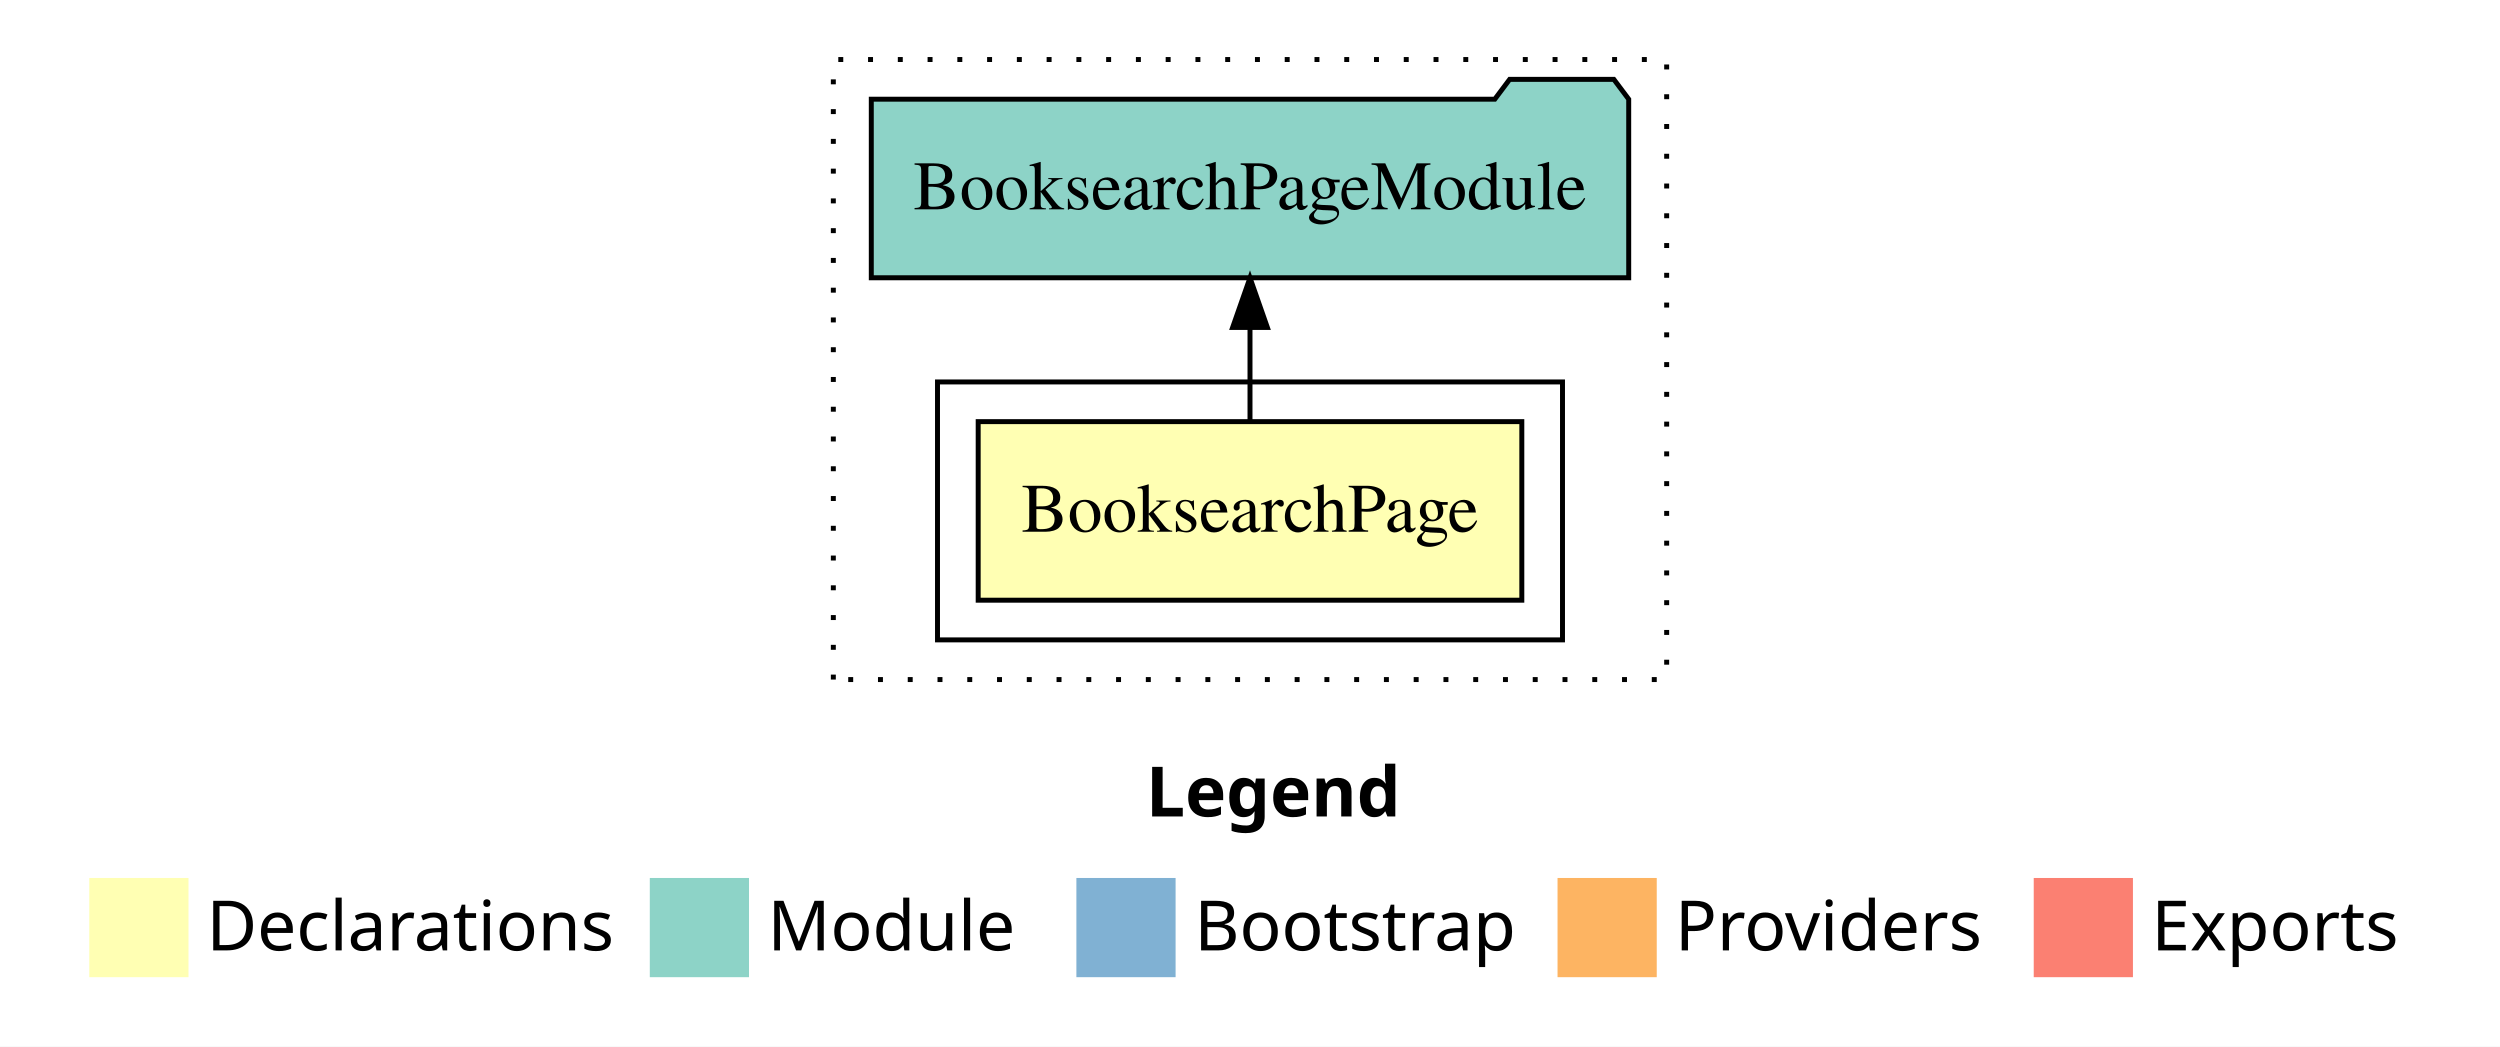
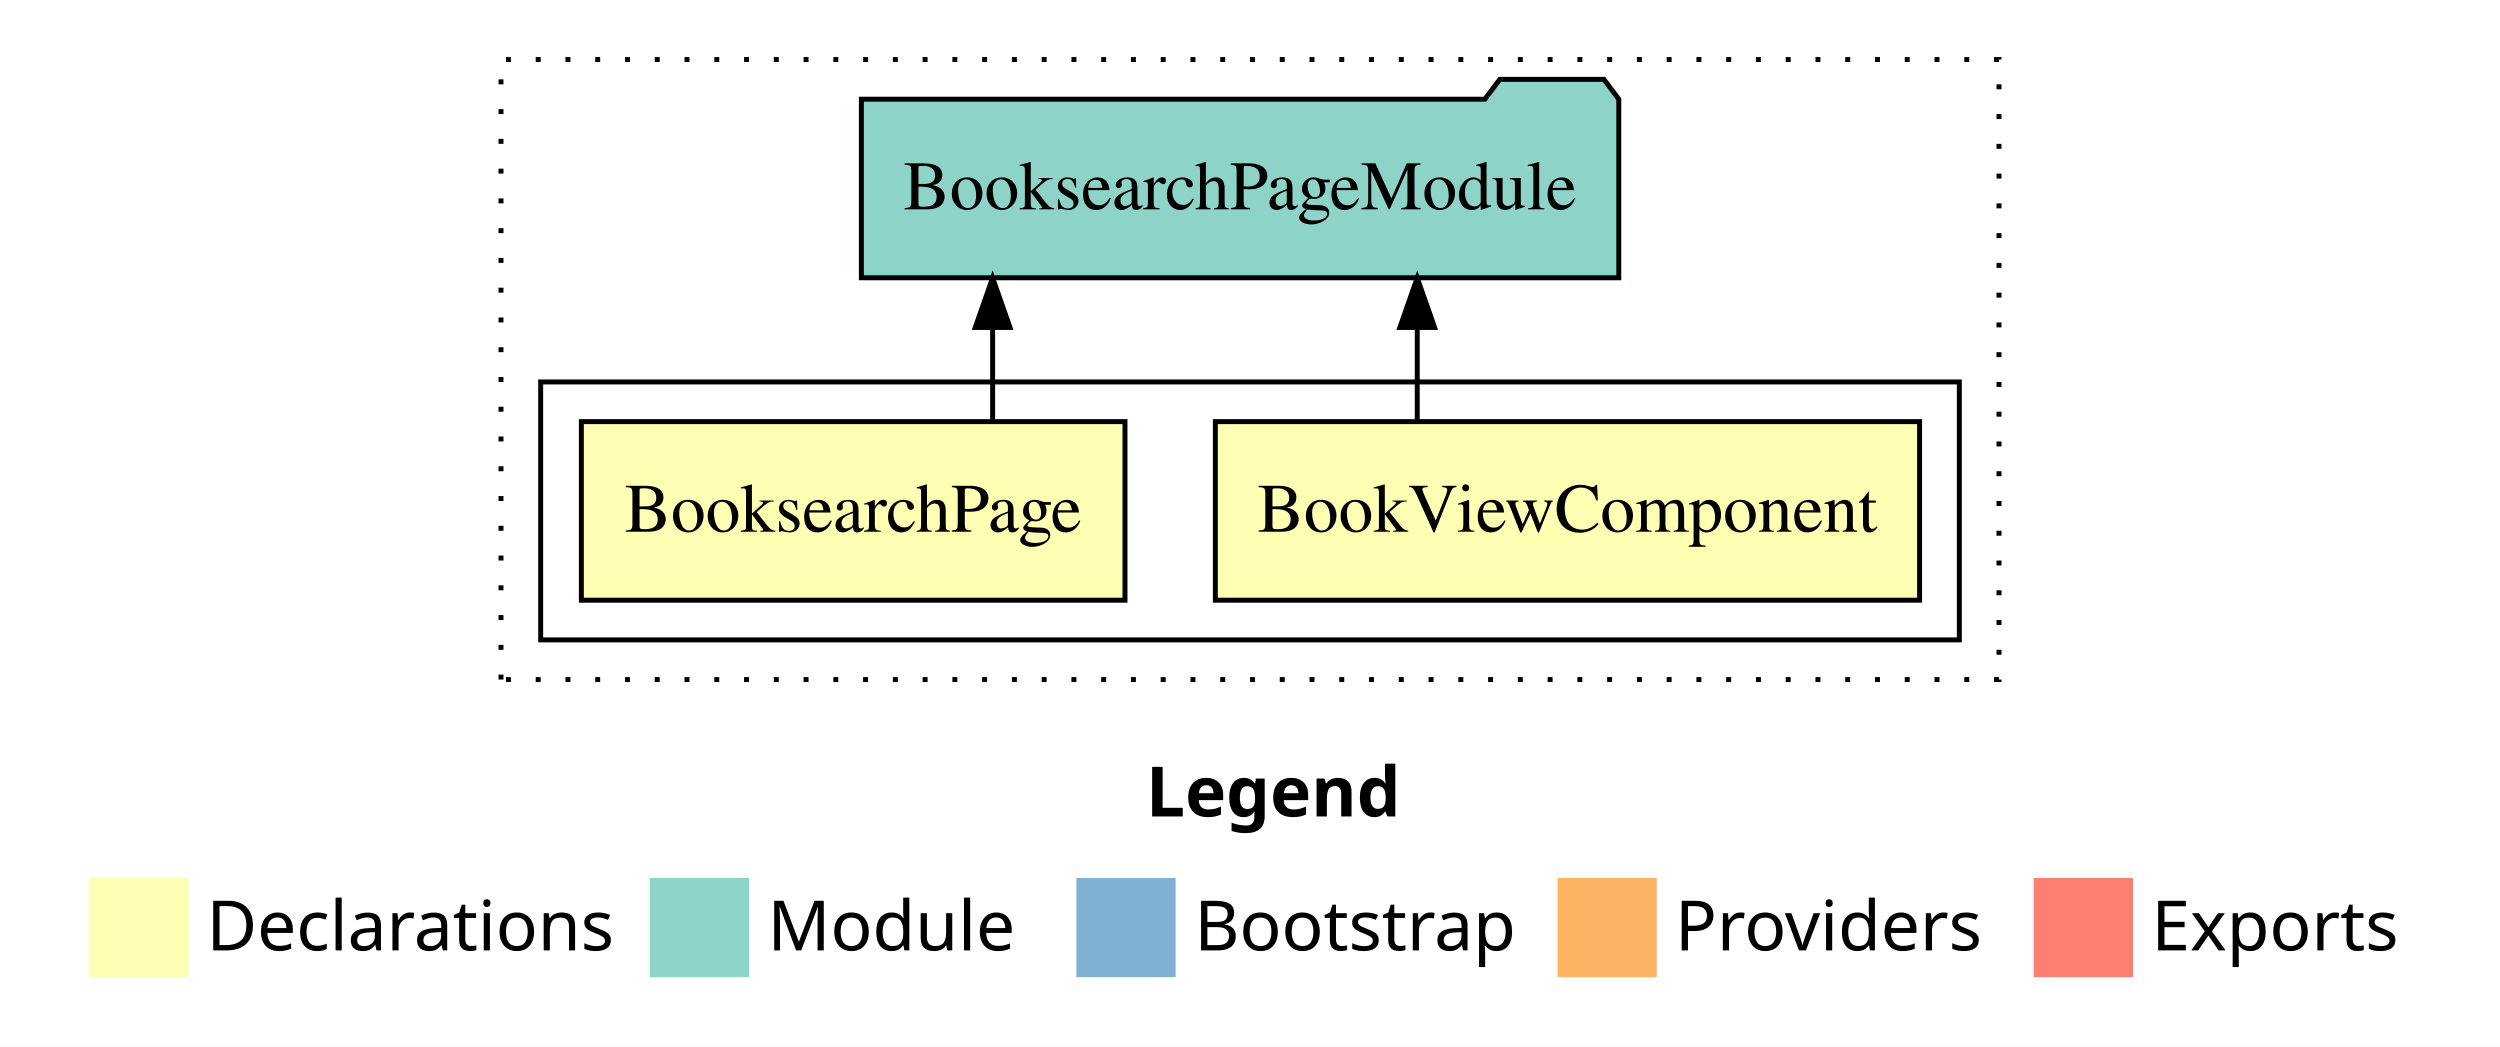
<svg xmlns="http://www.w3.org/2000/svg" width="504pt" height="211pt" viewBox="0.00 0.00 504.00 211.00">
  <g id="graph0" class="graph" transform="scale(1 1) rotate(0) translate(4 207)">
    <polygon fill="#ffffff" stroke="transparent" points="-4,4 -4,-207 500,-207 500,4 -4,4" />
    <text text-anchor="start" x="227.009" y="-42.4" font-family="sans-serif" font-weight="bold" font-size="14.00" fill="#000000">Legend</text>
    <polygon fill="#ffffb3" stroke="transparent" points="14,-10 14,-30 34,-30 34,-10 14,-10" />
    <text text-anchor="start" x="37.629" y="-15.4" font-family="sans-serif" font-size="14.00" fill="#000000">  Declarations</text>
    <polygon fill="#8dd3c7" stroke="transparent" points="127,-10 127,-30 147,-30 147,-10 127,-10" />
    <text text-anchor="start" x="150.725" y="-15.4" font-family="sans-serif" font-size="14.00" fill="#000000">  Module</text>
    <polygon fill="#80b1d3" stroke="transparent" points="213,-10 213,-30 233,-30 233,-10 213,-10" />
    <text text-anchor="start" x="236.781" y="-15.4" font-family="sans-serif" font-size="14.00" fill="#000000">  Bootstrap</text>
    <polygon fill="#fdb462" stroke="transparent" points="310,-10 310,-30 330,-30 330,-10 310,-10" />
    <text text-anchor="start" x="333.673" y="-15.4" font-family="sans-serif" font-size="14.00" fill="#000000">  Providers</text>
    <polygon fill="#fb8072" stroke="transparent" points="406,-10 406,-30 426,-30 426,-10 406,-10" />
    <text text-anchor="start" x="429.726" y="-15.4" font-family="sans-serif" font-size="14.00" fill="#000000">  Exports</text>
    <g id="clust1" class="cluster">
-       <polygon fill="none" stroke="#000000" stroke-dasharray="1,5" points="164,-70 164,-195 332,-195 332,-70 164,-70" />
+       <polygon fill="none" stroke="#000000" stroke-dasharray="1,5" points="97,-70 97,-195 399,-195 399,-70 97,-70" />
    </g>
    <g id="clust2" class="cluster">
-       <polygon fill="none" stroke="#000000" points="185,-78 185,-130 311,-130 311,-78 185,-78" />
+       <polygon fill="none" stroke="#000000" points="105,-78 105,-130 391,-130 391,-78 105,-78" />
    </g>
    <g id="node1" class="node">
-       <polygon fill="#ffffb3" stroke="#000000" points="302.798,-122 193.202,-122 193.202,-86 302.798,-86 302.798,-122" />
-       <text text-anchor="middle" x="248" y="-99.8" font-family="Times,serif" font-size="14.00" fill="#000000">BooksearchPage</text>
+       <polygon fill="#ffffb3" stroke="#000000" points="382.987,-122 241.013,-122 241.013,-86 382.987,-86 382.987,-122" />
+       <text text-anchor="middle" x="312" y="-99.8" font-family="Times,serif" font-size="14.00" fill="#000000">BookViewComponent</text>
+     </g>
+     <g id="node3" class="node">
+       <polygon fill="#8dd3c7" stroke="#000000" points="322.347,-187 319.347,-191 298.347,-191 295.347,-187 169.653,-187 169.653,-151 322.347,-151 322.347,-187" />
+       <text text-anchor="middle" x="246" y="-164.8" font-family="Times,serif" font-size="14.00" fill="#000000">BooksearchPageModule</text>
+     </g>
+     <g id="edge1" class="edge">
+       <path fill="none" stroke="#000000" d="M281.715,-122.106C281.715,-122.106 281.715,-140.991 281.715,-140.991" />
+       <polygon fill="#000000" stroke="#000000" points="278.215,-140.991 281.715,-150.991 285.215,-140.991 278.215,-140.991" />
    </g>
    <g id="node2" class="node">
-       <polygon fill="#8dd3c7" stroke="#000000" points="324.347,-187 321.347,-191 300.347,-191 297.347,-187 171.653,-187 171.653,-151 324.347,-151 324.347,-187" />
-       <text text-anchor="middle" x="248" y="-164.8" font-family="Times,serif" font-size="14.00" fill="#000000">BooksearchPageModule</text>
+       <polygon fill="#ffffb3" stroke="#000000" points="222.798,-122 113.202,-122 113.202,-86 222.798,-86 222.798,-122" />
+       <text text-anchor="middle" x="168" y="-99.8" font-family="Times,serif" font-size="14.00" fill="#000000">BooksearchPage</text>
    </g>
-     <g id="edge1" class="edge">
-       <path fill="none" stroke="#000000" d="M248,-122.106C248,-122.106 248,-140.991 248,-140.991" />
-       <polygon fill="#000000" stroke="#000000" points="244.5,-140.991 248,-150.991 251.5,-140.991 244.5,-140.991" />
+     <g id="edge2" class="edge">
+       <path fill="none" stroke="#000000" d="M196.113,-122.106C196.113,-122.106 196.113,-140.991 196.113,-140.991" />
+       <polygon fill="#000000" stroke="#000000" points="192.613,-140.991 196.113,-150.991 199.613,-140.991 192.613,-140.991" />
    </g>
  </g>
</svg>
